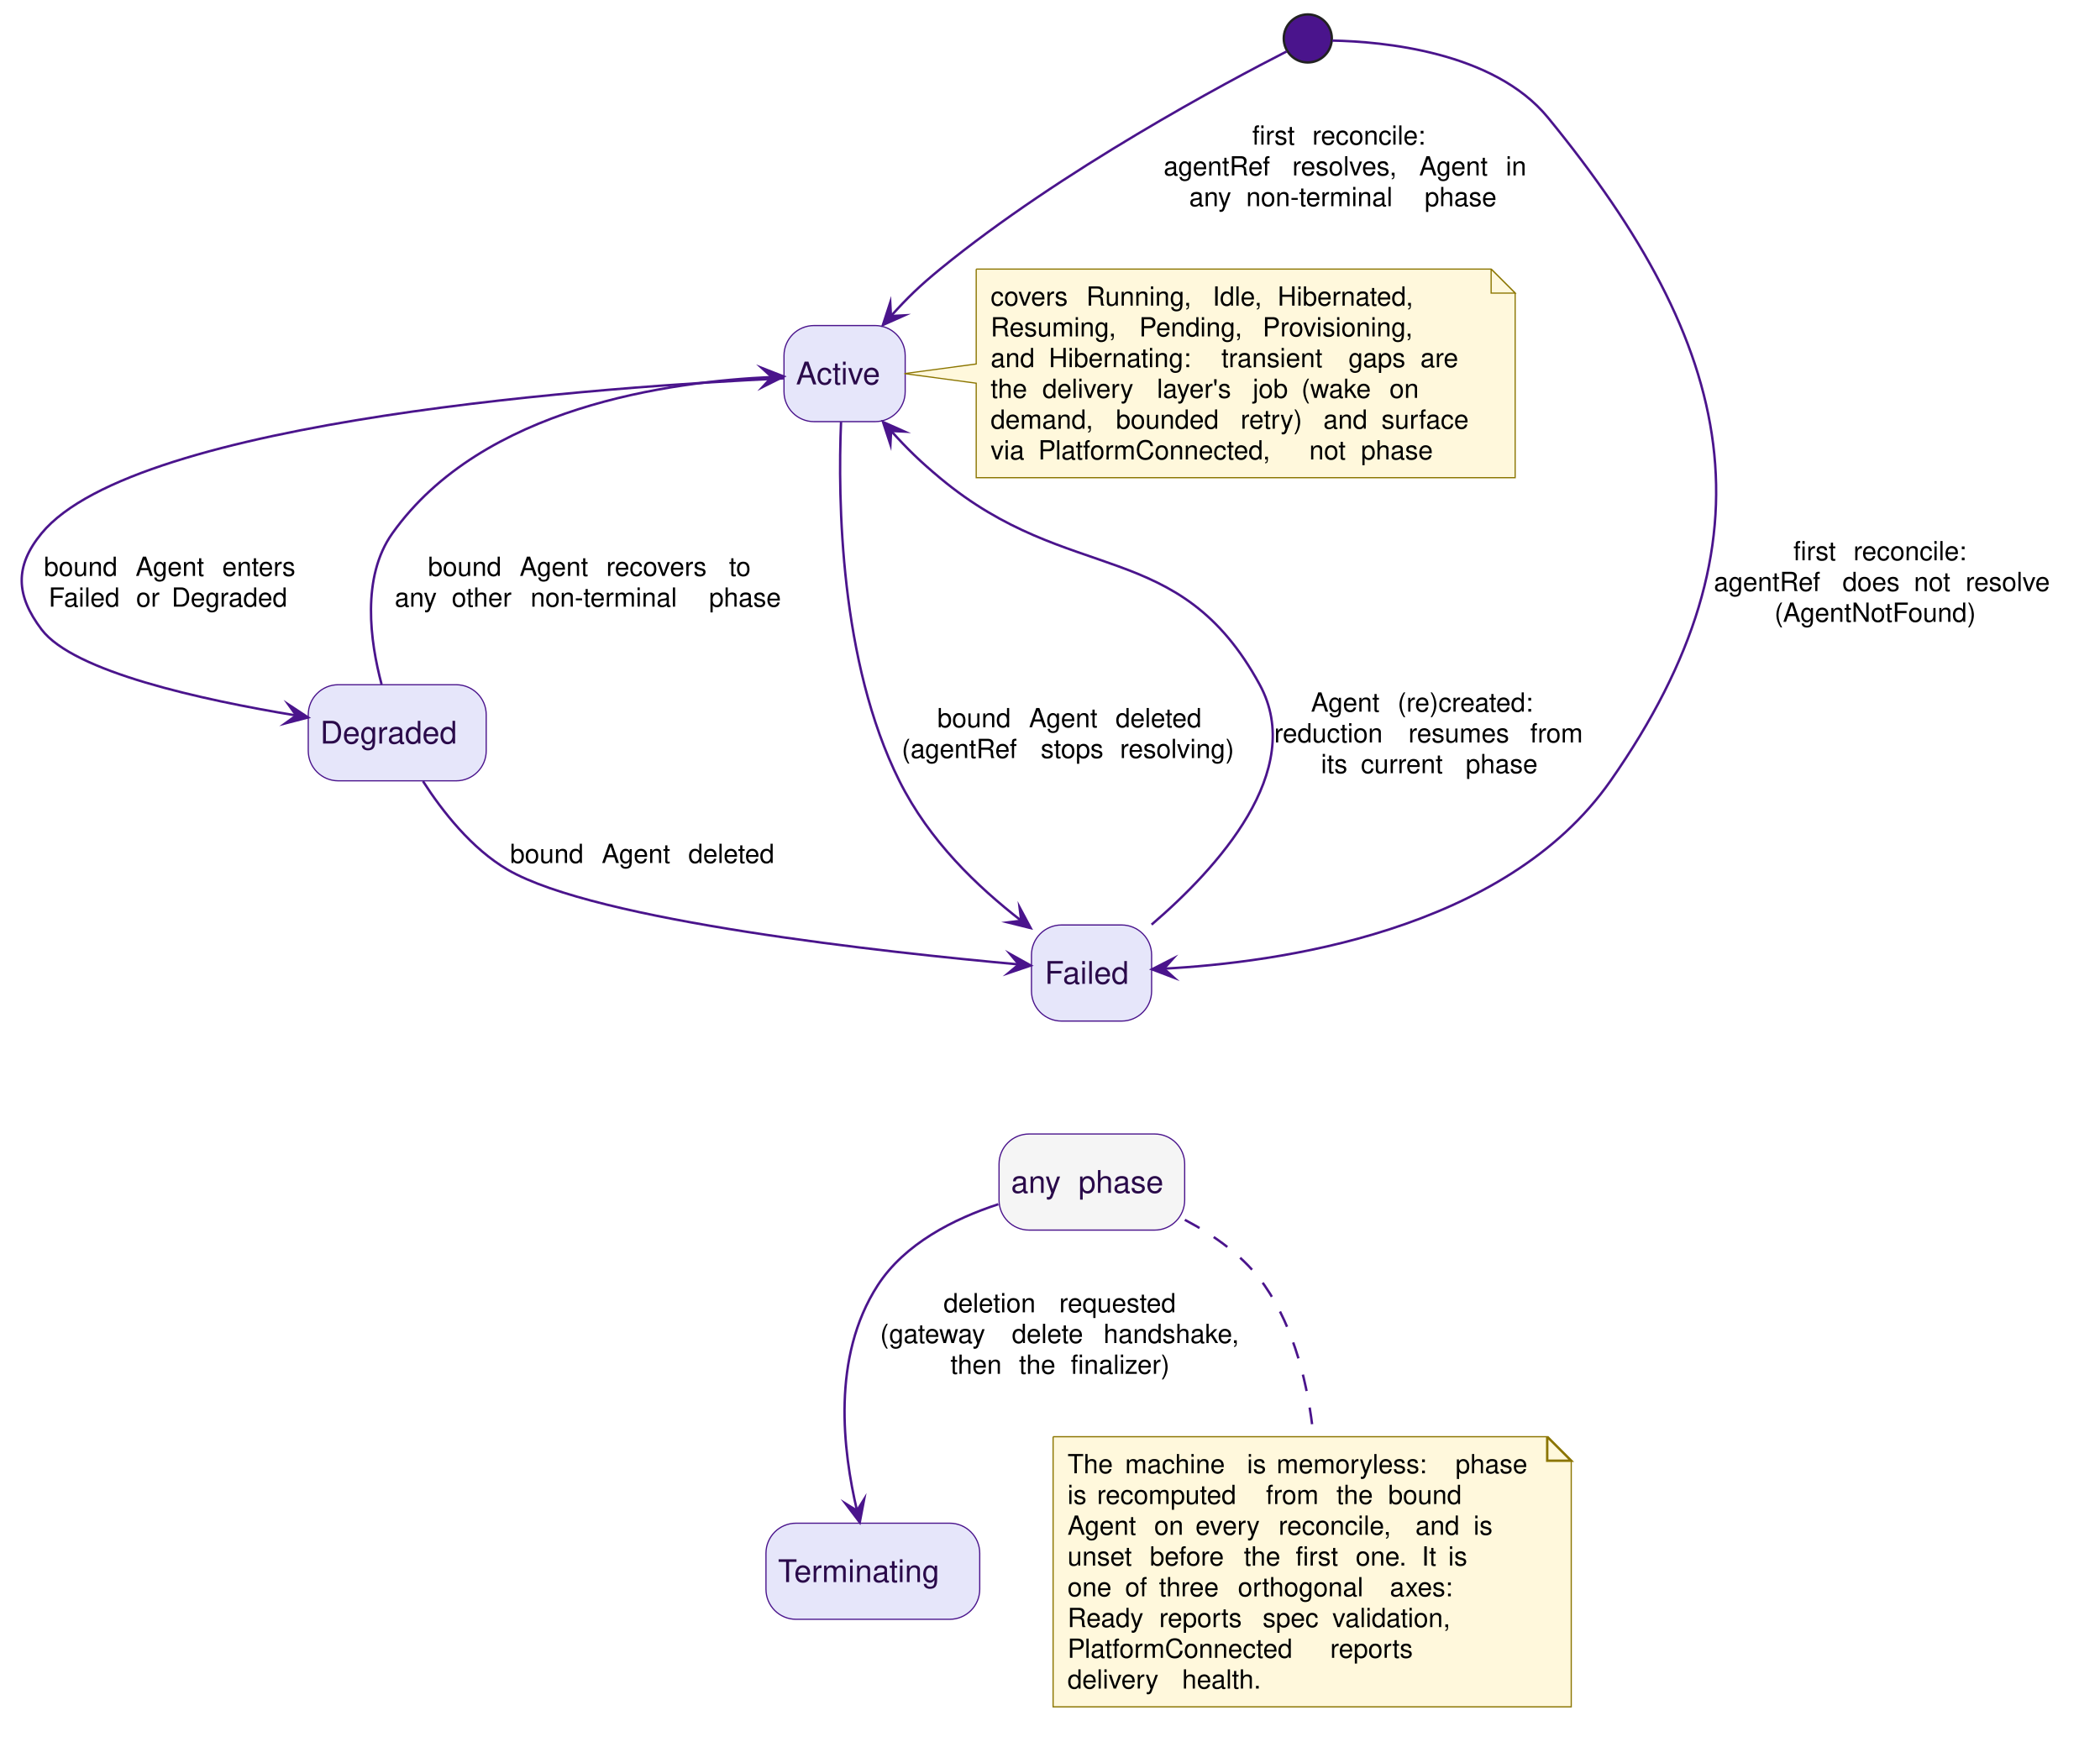
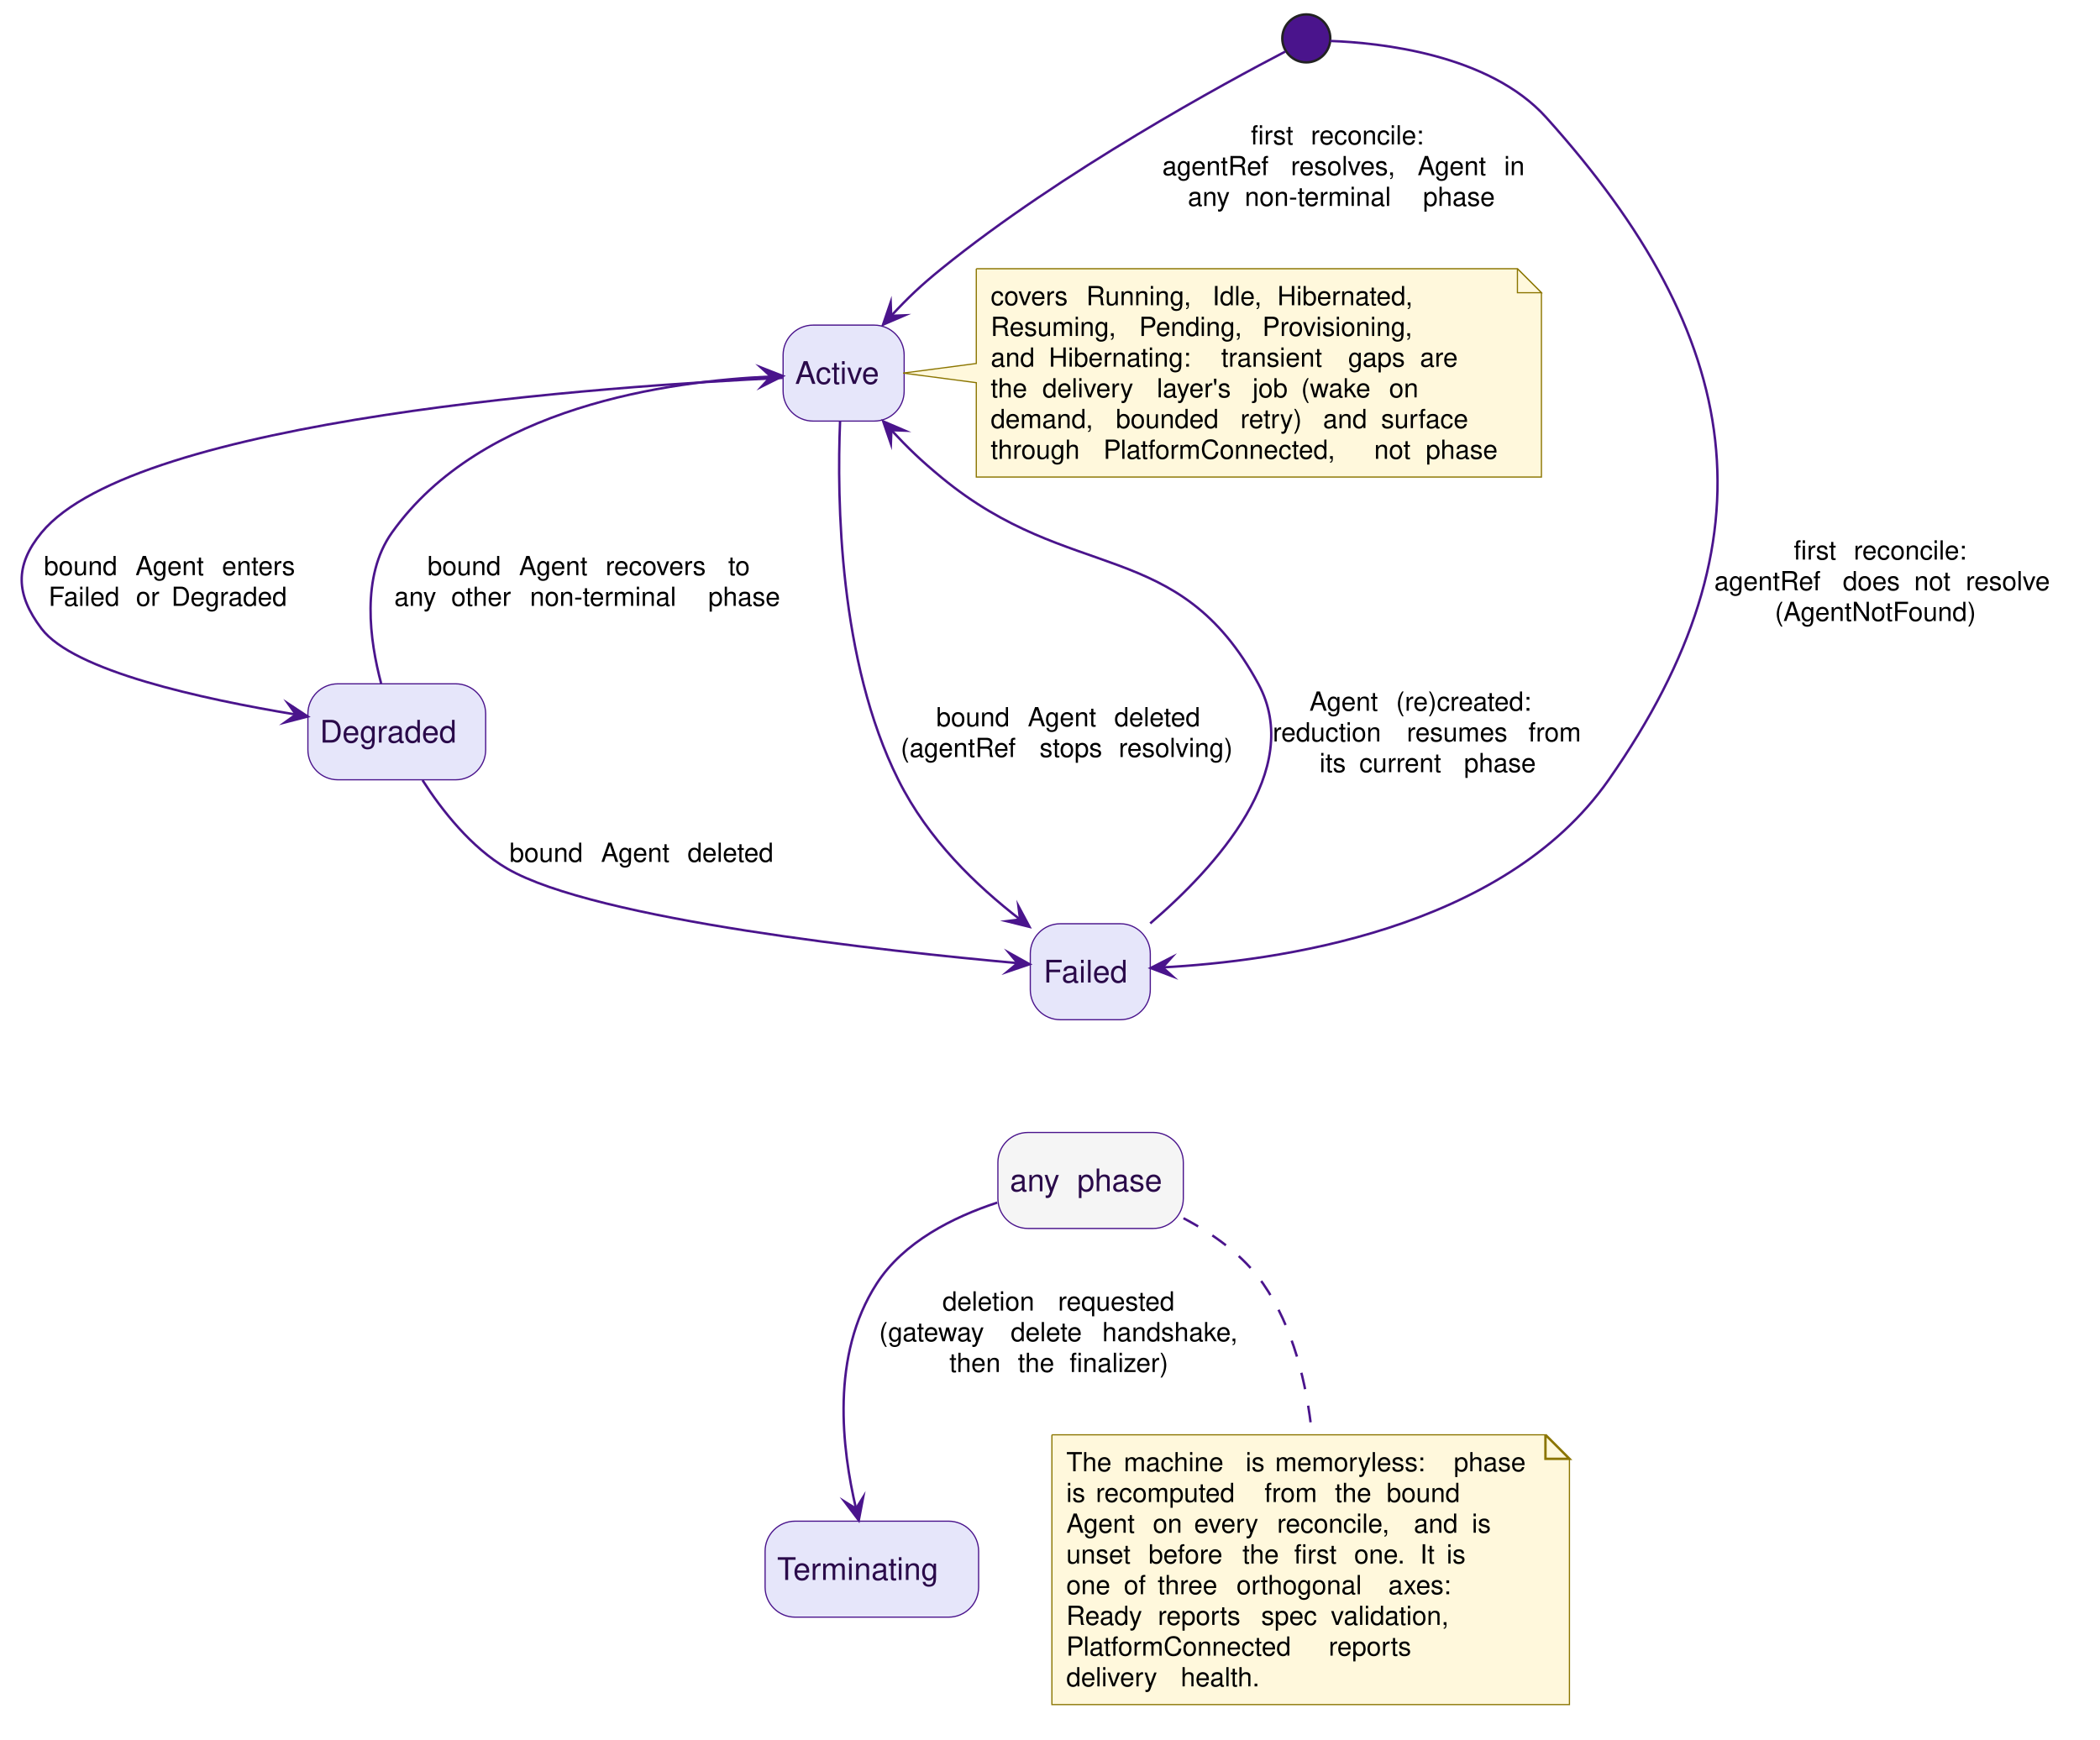
- <svg xmlns="http://www.w3.org/2000/svg" contentStyleType="text/css" data-diagram-type="STATE" height="725px" preserveAspectRatio="none" style="width:874px;height:725px;" version="1.1" viewBox="0 0 874 725" width="874px" zoomAndPan="magnify">
+ <svg xmlns="http://www.w3.org/2000/svg" contentStyleType="text/css" data-diagram-type="STATE" height="725px" preserveAspectRatio="none" style="width:875px;height:725px;" version="1.1" viewBox="0 0 875 725" width="875px" zoomAndPan="magnify">
  <defs />
  <g>
    <rect fill="#E6E6FA" height="40" rx="12.5" ry="12.5" style="stroke:#4A148C;stroke-width:0.5;" width="50.441" x="326.29" y="135.5" />
    <text fill="#2A0A4A" font-family="Helvetica" font-size="13" lengthAdjust="spacing" textLength="40.441" x="331.29" y="160">Active</text>
    <rect fill="#E6E6FA" height="40" rx="12.5" ry="12.5" style="stroke:#4A148C;stroke-width:0.5;" width="74.073" x="128.29" y="285" />
    <text fill="#2A0A4A" font-family="Helvetica" font-size="13" lengthAdjust="spacing" textLength="64.073" x="133.29" y="309.5">Degraded</text>
    <rect fill="#E6E6FA" height="40" rx="12.5" ry="12.5" style="stroke:#4A148C;stroke-width:0.5;" width="50" x="429.29" y="385" />
    <text fill="#2A0A4A" font-family="Helvetica" font-size="13" lengthAdjust="spacing" textLength="38.917" x="434.831" y="409.5">Failed</text>
    <rect fill="#F5F5F5" height="40" rx="12.5" ry="12.5" style="stroke:#4A148C;stroke-width:0.5;" width="77.26" x="415.79" y="472" />
    <text fill="#2A0A4A" font-family="Helvetica" font-size="13" lengthAdjust="spacing" textLength="23.899" x="420.79" y="496.5">any</text>
    <text fill="#2A0A4A" font-family="Helvetica" font-size="13" lengthAdjust="spacing" textLength="4.132" x="444.689" y="496.5"> </text>
    <text fill="#2A0A4A" font-family="Helvetica" font-size="13" lengthAdjust="spacing" textLength="39.228" x="448.821" y="496.5">phase</text>
    <rect fill="#E6E6FA" height="40" rx="12.5" ry="12.5" style="stroke:#4A148C;stroke-width:0.5;" width="88.965" x="318.79" y="634" />
    <text fill="#2A0A4A" font-family="Helvetica" font-size="13" lengthAdjust="spacing" textLength="78.965" x="323.79" y="658.5">Terminating</text>
    <g class="start_entity" data-qualified-name=".start." data-source-line="9" id="ent0006">
      <ellipse cx="544.29" cy="16" fill="#4A148C" rx="10" ry="10" style="stroke:#222222;stroke-width:1;" />
    </g>
    <g class="entity" data-qualified-name="GMN16" data-source-line="19" id="ent0017">
-       <path d="M406.29,112 L406.29,151.5 L376.41,155.5 L406.29,159.5 L406.29,198.828 A0,0 0 0 0 406.29,198.828 L630.597,198.828 A0,0 0 0 0 630.597,198.828 L630.597,122 L620.597,112 L406.29,112 A0,0 0 0 0 406.29,112" fill="#FFF8DC" style="stroke:#8B7500;stroke-width:0.5;" />
-       <path d="M620.597,112 L620.597,122 L630.597,122 L620.597,112" fill="#FFF8DC" style="stroke:#8B7500;stroke-width:0.5;" />
-       <text fill="#000000" font-family="Helvetica" font-size="11" lengthAdjust="spacing" textLength="36.309" x="412.29" y="127.21">covers</text>
-       <text fill="#000000" font-family="Helvetica" font-size="11" lengthAdjust="spacing" textLength="3.497" x="448.599" y="127.21"> </text>
-       <text fill="#000000" font-family="Helvetica" font-size="11" lengthAdjust="spacing" textLength="49.065" x="452.095" y="127.21">Running,</text>
-       <text fill="#000000" font-family="Helvetica" font-size="11" lengthAdjust="spacing" textLength="3.497" x="501.16" y="127.21"> </text>
-       <text fill="#000000" font-family="Helvetica" font-size="11" lengthAdjust="spacing" textLength="23.547" x="504.657" y="127.21">Idle,</text>
-       <text fill="#000000" font-family="Helvetica" font-size="11" lengthAdjust="spacing" textLength="3.497" x="528.204" y="127.21"> </text>
-       <text fill="#000000" font-family="Helvetica" font-size="11" lengthAdjust="spacing" textLength="64.872" x="531.7" y="127.21">Hibernated,</text>
-       <text fill="#000000" font-family="Helvetica" font-size="11" lengthAdjust="spacing" textLength="58.335" x="412.29" y="140.015">Resuming,</text>
-       <text fill="#000000" font-family="Helvetica" font-size="11" lengthAdjust="spacing" textLength="3.497" x="470.625" y="140.015"> </text>
-       <text fill="#000000" font-family="Helvetica" font-size="11" lengthAdjust="spacing" textLength="47.862" x="474.122" y="140.015">Pending,</text>
-       <text fill="#000000" font-family="Helvetica" font-size="11" lengthAdjust="spacing" textLength="3.497" x="521.984" y="140.015"> </text>
-       <text fill="#000000" font-family="Helvetica" font-size="11" lengthAdjust="spacing" textLength="70.447" x="525.48" y="140.015">Provisioning,</text>
-       <text fill="#000000" font-family="Helvetica" font-size="11" lengthAdjust="spacing" textLength="20.695" x="412.29" y="152.82">and</text>
-       <text fill="#000000" font-family="Helvetica" font-size="11" lengthAdjust="spacing" textLength="3.497" x="432.985" y="152.82"> </text>
-       <text fill="#000000" font-family="Helvetica" font-size="11" lengthAdjust="spacing" textLength="68.342" x="436.481" y="152.82">Hibernating:</text>
-       <text fill="#000000" font-family="Helvetica" font-size="11" lengthAdjust="spacing" textLength="3.497" x="504.823" y="152.82"> </text>
-       <text fill="#000000" font-family="Helvetica" font-size="11" lengthAdjust="spacing" textLength="49.387" x="508.32" y="152.82">transient</text>
-       <text fill="#000000" font-family="Helvetica" font-size="11" lengthAdjust="spacing" textLength="3.497" x="557.707" y="152.82"> </text>
-       <text fill="#000000" font-family="Helvetica" font-size="11" lengthAdjust="spacing" textLength="26.436" x="561.204" y="152.82">gaps</text>
-       <text fill="#000000" font-family="Helvetica" font-size="11" lengthAdjust="spacing" textLength="3.497" x="587.64" y="152.82"> </text>
-       <text fill="#000000" font-family="Helvetica" font-size="11" lengthAdjust="spacing" textLength="18.031" x="591.137" y="152.82">are</text>
-       <text fill="#000000" font-family="Helvetica" font-size="11" lengthAdjust="spacing" textLength="18.052" x="412.29" y="165.625">the</text>
-       <text fill="#000000" font-family="Helvetica" font-size="11" lengthAdjust="spacing" textLength="3.497" x="430.342" y="165.625"> </text>
-       <text fill="#000000" font-family="Helvetica" font-size="11" lengthAdjust="spacing" textLength="44.172" x="433.839" y="165.625">delivery</text>
-       <text fill="#000000" font-family="Helvetica" font-size="11" lengthAdjust="spacing" textLength="3.497" x="478.011" y="165.625"> </text>
-       <text fill="#000000" font-family="Helvetica" font-size="11" lengthAdjust="spacing" textLength="36.352" x="481.507" y="165.625">layer's</text>
-       <text fill="#000000" font-family="Helvetica" font-size="11" lengthAdjust="spacing" textLength="3.497" x="517.859" y="165.625"> </text>
-       <text fill="#000000" font-family="Helvetica" font-size="11" lengthAdjust="spacing" textLength="16.769" x="521.355" y="165.625">job</text>
-       <text fill="#000000" font-family="Helvetica" font-size="11" lengthAdjust="spacing" textLength="3.497" x="538.124" y="165.625"> </text>
-       <text fill="#000000" font-family="Helvetica" font-size="11" lengthAdjust="spacing" textLength="33.166" x="541.621" y="165.625">(wake</text>
-       <text fill="#000000" font-family="Helvetica" font-size="11" lengthAdjust="spacing" textLength="3.497" x="574.787" y="165.625"> </text>
-       <text fill="#000000" font-family="Helvetica" font-size="11" lengthAdjust="spacing" textLength="13.702" x="578.284" y="165.625">on</text>
-       <text fill="#000000" font-family="Helvetica" font-size="11" lengthAdjust="spacing" textLength="48.657" x="412.29" y="178.429">demand,</text>
-       <text fill="#000000" font-family="Helvetica" font-size="11" lengthAdjust="spacing" textLength="3.497" x="460.947" y="178.429"> </text>
-       <text fill="#000000" font-family="Helvetica" font-size="11" lengthAdjust="spacing" textLength="48.388" x="464.443" y="178.429">bounded</text>
-       <text fill="#000000" font-family="Helvetica" font-size="11" lengthAdjust="spacing" textLength="3.497" x="512.832" y="178.429"> </text>
-       <text fill="#000000" font-family="Helvetica" font-size="11" lengthAdjust="spacing" textLength="30.927" x="516.328" y="178.429">retry)</text>
-       <text fill="#000000" font-family="Helvetica" font-size="11" lengthAdjust="spacing" textLength="3.497" x="547.255" y="178.429"> </text>
-       <text fill="#000000" font-family="Helvetica" font-size="11" lengthAdjust="spacing" textLength="20.695" x="550.751" y="178.429">and</text>
-       <text fill="#000000" font-family="Helvetica" font-size="11" lengthAdjust="spacing" textLength="3.497" x="571.446" y="178.429"> </text>
-       <text fill="#000000" font-family="Helvetica" font-size="11" lengthAdjust="spacing" textLength="40.654" x="574.943" y="178.429">surface</text>
-       <text fill="#000000" font-family="Helvetica" font-size="11" lengthAdjust="spacing" textLength="16.307" x="412.29" y="191.234">via</text>
-       <text fill="#000000" font-family="Helvetica" font-size="11" lengthAdjust="spacing" textLength="3.497" x="428.597" y="191.234"> </text>
-       <text fill="#000000" font-family="Helvetica" font-size="11" lengthAdjust="spacing" textLength="109.312" x="432.093" y="191.234">PlatformConnected,</text>
-       <text fill="#000000" font-family="Helvetica" font-size="11" lengthAdjust="spacing" textLength="3.497" x="541.406" y="191.234"> </text>
-       <text fill="#000000" font-family="Helvetica" font-size="11" lengthAdjust="spacing" textLength="18.015" x="544.902" y="191.234">not</text>
-       <text fill="#000000" font-family="Helvetica" font-size="11" lengthAdjust="spacing" textLength="3.497" x="562.917" y="191.234"> </text>
-       <text fill="#000000" font-family="Helvetica" font-size="11" lengthAdjust="spacing" textLength="33.193" x="566.413" y="191.234">phase</text>
+       <path d="M406.79,112 L406.79,151.5 L376.3,155.5 L406.79,159.5 L406.79,198.828 A0,0 0 0 0 406.79,198.828 L642.263,198.828 A0,0 0 0 0 642.263,198.828 L642.263,122 L632.263,112 L406.79,112 A0,0 0 0 0 406.79,112" fill="#FFF8DC" style="stroke:#8B7500;stroke-width:0.5;" />
+       <path d="M632.263,112 L632.263,122 L642.263,122 L632.263,112" fill="#FFF8DC" style="stroke:#8B7500;stroke-width:0.5;" />
+       <text fill="#000000" font-family="Helvetica" font-size="11" lengthAdjust="spacing" textLength="36.309" x="412.79" y="127.21">covers</text>
+       <text fill="#000000" font-family="Helvetica" font-size="11" lengthAdjust="spacing" textLength="3.497" x="449.099" y="127.21"> </text>
+       <text fill="#000000" font-family="Helvetica" font-size="11" lengthAdjust="spacing" textLength="49.065" x="452.595" y="127.21">Running,</text>
+       <text fill="#000000" font-family="Helvetica" font-size="11" lengthAdjust="spacing" textLength="3.497" x="501.66" y="127.21"> </text>
+       <text fill="#000000" font-family="Helvetica" font-size="11" lengthAdjust="spacing" textLength="23.547" x="505.157" y="127.21">Idle,</text>
+       <text fill="#000000" font-family="Helvetica" font-size="11" lengthAdjust="spacing" textLength="3.497" x="528.704" y="127.21"> </text>
+       <text fill="#000000" font-family="Helvetica" font-size="11" lengthAdjust="spacing" textLength="64.872" x="532.2" y="127.21">Hibernated,</text>
+       <text fill="#000000" font-family="Helvetica" font-size="11" lengthAdjust="spacing" textLength="58.335" x="412.79" y="140.015">Resuming,</text>
+       <text fill="#000000" font-family="Helvetica" font-size="11" lengthAdjust="spacing" textLength="3.497" x="471.125" y="140.015"> </text>
+       <text fill="#000000" font-family="Helvetica" font-size="11" lengthAdjust="spacing" textLength="47.862" x="474.622" y="140.015">Pending,</text>
+       <text fill="#000000" font-family="Helvetica" font-size="11" lengthAdjust="spacing" textLength="3.497" x="522.484" y="140.015"> </text>
+       <text fill="#000000" font-family="Helvetica" font-size="11" lengthAdjust="spacing" textLength="70.447" x="525.98" y="140.015">Provisioning,</text>
+       <text fill="#000000" font-family="Helvetica" font-size="11" lengthAdjust="spacing" textLength="20.695" x="412.79" y="152.82">and</text>
+       <text fill="#000000" font-family="Helvetica" font-size="11" lengthAdjust="spacing" textLength="3.497" x="433.485" y="152.82"> </text>
+       <text fill="#000000" font-family="Helvetica" font-size="11" lengthAdjust="spacing" textLength="68.342" x="436.981" y="152.82">Hibernating:</text>
+       <text fill="#000000" font-family="Helvetica" font-size="11" lengthAdjust="spacing" textLength="3.497" x="505.323" y="152.82"> </text>
+       <text fill="#000000" font-family="Helvetica" font-size="11" lengthAdjust="spacing" textLength="49.387" x="508.82" y="152.82">transient</text>
+       <text fill="#000000" font-family="Helvetica" font-size="11" lengthAdjust="spacing" textLength="3.497" x="558.207" y="152.82"> </text>
+       <text fill="#000000" font-family="Helvetica" font-size="11" lengthAdjust="spacing" textLength="26.436" x="561.704" y="152.82">gaps</text>
+       <text fill="#000000" font-family="Helvetica" font-size="11" lengthAdjust="spacing" textLength="3.497" x="588.14" y="152.82"> </text>
+       <text fill="#000000" font-family="Helvetica" font-size="11" lengthAdjust="spacing" textLength="18.031" x="591.637" y="152.82">are</text>
+       <text fill="#000000" font-family="Helvetica" font-size="11" lengthAdjust="spacing" textLength="18.052" x="412.79" y="165.625">the</text>
+       <text fill="#000000" font-family="Helvetica" font-size="11" lengthAdjust="spacing" textLength="3.497" x="430.842" y="165.625"> </text>
+       <text fill="#000000" font-family="Helvetica" font-size="11" lengthAdjust="spacing" textLength="44.172" x="434.339" y="165.625">delivery</text>
+       <text fill="#000000" font-family="Helvetica" font-size="11" lengthAdjust="spacing" textLength="3.497" x="478.511" y="165.625"> </text>
+       <text fill="#000000" font-family="Helvetica" font-size="11" lengthAdjust="spacing" textLength="36.352" x="482.007" y="165.625">layer's</text>
+       <text fill="#000000" font-family="Helvetica" font-size="11" lengthAdjust="spacing" textLength="3.497" x="518.359" y="165.625"> </text>
+       <text fill="#000000" font-family="Helvetica" font-size="11" lengthAdjust="spacing" textLength="16.769" x="521.855" y="165.625">job</text>
+       <text fill="#000000" font-family="Helvetica" font-size="11" lengthAdjust="spacing" textLength="3.497" x="538.624" y="165.625"> </text>
+       <text fill="#000000" font-family="Helvetica" font-size="11" lengthAdjust="spacing" textLength="33.166" x="542.121" y="165.625">(wake</text>
+       <text fill="#000000" font-family="Helvetica" font-size="11" lengthAdjust="spacing" textLength="3.497" x="575.287" y="165.625"> </text>
+       <text fill="#000000" font-family="Helvetica" font-size="11" lengthAdjust="spacing" textLength="13.702" x="578.784" y="165.625">on</text>
+       <text fill="#000000" font-family="Helvetica" font-size="11" lengthAdjust="spacing" textLength="48.657" x="412.79" y="178.429">demand,</text>
+       <text fill="#000000" font-family="Helvetica" font-size="11" lengthAdjust="spacing" textLength="3.497" x="461.447" y="178.429"> </text>
+       <text fill="#000000" font-family="Helvetica" font-size="11" lengthAdjust="spacing" textLength="48.388" x="464.943" y="178.429">bounded</text>
+       <text fill="#000000" font-family="Helvetica" font-size="11" lengthAdjust="spacing" textLength="3.497" x="513.332" y="178.429"> </text>
+       <text fill="#000000" font-family="Helvetica" font-size="11" lengthAdjust="spacing" textLength="30.927" x="516.828" y="178.429">retry)</text>
+       <text fill="#000000" font-family="Helvetica" font-size="11" lengthAdjust="spacing" textLength="3.497" x="547.755" y="178.429"> </text>
+       <text fill="#000000" font-family="Helvetica" font-size="11" lengthAdjust="spacing" textLength="20.695" x="551.251" y="178.429">and</text>
+       <text fill="#000000" font-family="Helvetica" font-size="11" lengthAdjust="spacing" textLength="3.497" x="571.946" y="178.429"> </text>
+       <text fill="#000000" font-family="Helvetica" font-size="11" lengthAdjust="spacing" textLength="40.654" x="575.443" y="178.429">surface</text>
+       <text fill="#000000" font-family="Helvetica" font-size="11" lengthAdjust="spacing" textLength="43.463" x="412.79" y="191.234">through</text>
+       <text fill="#000000" font-family="Helvetica" font-size="11" lengthAdjust="spacing" textLength="3.497" x="456.253" y="191.234"> </text>
+       <text fill="#000000" font-family="Helvetica" font-size="11" lengthAdjust="spacing" textLength="109.312" x="459.75" y="191.234">PlatformConnected,</text>
+       <text fill="#000000" font-family="Helvetica" font-size="11" lengthAdjust="spacing" textLength="3.497" x="569.062" y="191.234"> </text>
+       <text fill="#000000" font-family="Helvetica" font-size="11" lengthAdjust="spacing" textLength="18.015" x="572.559" y="191.234">not</text>
+       <text fill="#000000" font-family="Helvetica" font-size="11" lengthAdjust="spacing" textLength="3.497" x="590.573" y="191.234"> </text>
+       <text fill="#000000" font-family="Helvetica" font-size="11" lengthAdjust="spacing" textLength="33.193" x="594.07" y="191.234">phase</text>
    </g>
    <g class="entity" data-qualified-name="GMN19" data-source-line="33" id="ent0020">
      <path d="M438.29,598 L438.29,710.438 L653.938,710.438 L653.938,608 L643.938,598 L438.29,598" fill="#FFF8DC" style="stroke:#8B7500;stroke-width:0.5;" />
      <path d="M643.938,598 L643.938,608 L653.938,608 L643.938,598" fill="#FFF8DC" style="stroke:#8B7500;stroke-width:1;" />
      <text fill="#000000" font-family="Helvetica" font-size="11" lengthAdjust="spacing" textLength="20.459" x="444.29" y="613.21">The</text>
      <text fill="#000000" font-family="Helvetica" font-size="11" lengthAdjust="spacing" textLength="3.497" x="464.748" y="613.21"> </text>
      <text fill="#000000" font-family="Helvetica" font-size="11" lengthAdjust="spacing" textLength="47.271" x="468.245" y="613.21">machine</text>
      <text fill="#000000" font-family="Helvetica" font-size="11" lengthAdjust="spacing" textLength="3.497" x="515.516" y="613.21"> </text>
      <text fill="#000000" font-family="Helvetica" font-size="11" lengthAdjust="spacing" textLength="8.787" x="519.013" y="613.21">is</text>
      <text fill="#000000" font-family="Helvetica" font-size="11" lengthAdjust="spacing" textLength="3.497" x="527.8" y="613.21"> </text>
      <text fill="#000000" font-family="Helvetica" font-size="11" lengthAdjust="spacing" textLength="70.952" x="531.296" y="613.21">memoryless:</text>
      <text fill="#000000" font-family="Helvetica" font-size="11" lengthAdjust="spacing" textLength="3.497" x="602.249" y="613.21"> </text>
      <text fill="#000000" font-family="Helvetica" font-size="11" lengthAdjust="spacing" textLength="33.193" x="605.745" y="613.21">phase</text>
      <text fill="#000000" font-family="Helvetica" font-size="11" lengthAdjust="spacing" textLength="8.787" x="444.29" y="626.015">is</text>
      <text fill="#000000" font-family="Helvetica" font-size="11" lengthAdjust="spacing" textLength="3.497" x="453.077" y="626.015"> </text>
      <text fill="#000000" font-family="Helvetica" font-size="11" lengthAdjust="spacing" textLength="66.8" x="456.574" y="626.015">recomputed</text>
      <text fill="#000000" font-family="Helvetica" font-size="11" lengthAdjust="spacing" textLength="3.497" x="523.374" y="626.015"> </text>
      <text fill="#000000" font-family="Helvetica" font-size="11" lengthAdjust="spacing" textLength="25.84" x="526.871" y="626.015">from</text>
      <text fill="#000000" font-family="Helvetica" font-size="11" lengthAdjust="spacing" textLength="3.497" x="552.711" y="626.015"> </text>
      <text fill="#000000" font-family="Helvetica" font-size="11" lengthAdjust="spacing" textLength="18.052" x="556.207" y="626.015">the</text>
      <text fill="#000000" font-family="Helvetica" font-size="11" lengthAdjust="spacing" textLength="3.497" x="574.26" y="626.015"> </text>
      <text fill="#000000" font-family="Helvetica" font-size="11" lengthAdjust="spacing" textLength="34.638" x="577.756" y="626.015">bound</text>
      <text fill="#000000" font-family="Helvetica" font-size="11" lengthAdjust="spacing" textLength="32.56" x="444.29" y="638.82">Agent</text>
      <text fill="#000000" font-family="Helvetica" font-size="11" lengthAdjust="spacing" textLength="3.497" x="476.85" y="638.82"> </text>
      <text fill="#000000" font-family="Helvetica" font-size="11" lengthAdjust="spacing" textLength="13.702" x="480.346" y="638.82">on</text>
      <text fill="#000000" font-family="Helvetica" font-size="11" lengthAdjust="spacing" textLength="3.497" x="494.048" y="638.82"> </text>
      <text fill="#000000" font-family="Helvetica" font-size="11" lengthAdjust="spacing" textLength="31.077" x="497.544" y="638.82">every</text>
      <text fill="#000000" font-family="Helvetica" font-size="11" lengthAdjust="spacing" textLength="3.497" x="528.621" y="638.82"> </text>
      <text fill="#000000" font-family="Helvetica" font-size="11" lengthAdjust="spacing" textLength="53.464" x="532.118" y="638.82">reconcile,</text>
      <text fill="#000000" font-family="Helvetica" font-size="11" lengthAdjust="spacing" textLength="3.497" x="585.582" y="638.82"> </text>
      <text fill="#000000" font-family="Helvetica" font-size="11" lengthAdjust="spacing" textLength="20.695" x="589.079" y="638.82">and</text>
      <text fill="#000000" font-family="Helvetica" font-size="11" lengthAdjust="spacing" textLength="3.497" x="609.773" y="638.82"> </text>
      <text fill="#000000" font-family="Helvetica" font-size="11" lengthAdjust="spacing" textLength="8.787" x="613.27" y="638.82">is</text>
      <text fill="#000000" font-family="Helvetica" font-size="11" lengthAdjust="spacing" textLength="30.755" x="444.29" y="651.625">unset</text>
      <text fill="#000000" font-family="Helvetica" font-size="11" lengthAdjust="spacing" textLength="3.497" x="475.045" y="651.625"> </text>
      <text fill="#000000" font-family="Helvetica" font-size="11" lengthAdjust="spacing" textLength="35.643" x="478.541" y="651.625">before</text>
      <text fill="#000000" font-family="Helvetica" font-size="11" lengthAdjust="spacing" textLength="3.497" x="514.184" y="651.625"> </text>
      <text fill="#000000" font-family="Helvetica" font-size="11" lengthAdjust="spacing" textLength="18.052" x="517.681" y="651.625">the</text>
      <text fill="#000000" font-family="Helvetica" font-size="11" lengthAdjust="spacing" textLength="3.497" x="535.733" y="651.625"> </text>
      <text fill="#000000" font-family="Helvetica" font-size="11" lengthAdjust="spacing" textLength="21.495" x="539.23" y="651.625">first</text>
      <text fill="#000000" font-family="Helvetica" font-size="11" lengthAdjust="spacing" textLength="3.497" x="560.725" y="651.625"> </text>
      <text fill="#000000" font-family="Helvetica" font-size="11" lengthAdjust="spacing" textLength="23.966" x="564.221" y="651.625">one.</text>
      <text fill="#000000" font-family="Helvetica" font-size="11" lengthAdjust="spacing" textLength="3.497" x="588.187" y="651.625"> </text>
      <text fill="#000000" font-family="Helvetica" font-size="11" lengthAdjust="spacing" textLength="7.557" x="591.684" y="651.625">It</text>
      <text fill="#000000" font-family="Helvetica" font-size="11" lengthAdjust="spacing" textLength="3.497" x="599.241" y="651.625"> </text>
      <text fill="#000000" font-family="Helvetica" font-size="11" lengthAdjust="spacing" textLength="8.787" x="602.737" y="651.625">is</text>
      <text fill="#000000" font-family="Helvetica" font-size="11" lengthAdjust="spacing" textLength="20.469" x="444.29" y="664.429">one</text>
      <text fill="#000000" font-family="Helvetica" font-size="11" lengthAdjust="spacing" textLength="3.497" x="464.759" y="664.429"> </text>
      <text fill="#000000" font-family="Helvetica" font-size="11" lengthAdjust="spacing" textLength="10.602" x="468.256" y="664.429">of</text>
      <text fill="#000000" font-family="Helvetica" font-size="11" lengthAdjust="spacing" textLength="3.497" x="478.858" y="664.429"> </text>
      <text fill="#000000" font-family="Helvetica" font-size="11" lengthAdjust="spacing" textLength="29.342" x="482.355" y="664.429">three</text>
      <text fill="#000000" font-family="Helvetica" font-size="11" lengthAdjust="spacing" textLength="3.497" x="511.697" y="664.429"> </text>
      <text fill="#000000" font-family="Helvetica" font-size="11" lengthAdjust="spacing" textLength="59.748" x="515.194" y="664.429">orthogonal</text>
      <text fill="#000000" font-family="Helvetica" font-size="11" lengthAdjust="spacing" textLength="3.497" x="574.942" y="664.429"> </text>
      <text fill="#000000" font-family="Helvetica" font-size="11" lengthAdjust="spacing" textLength="29.455" x="578.438" y="664.429">axes:</text>
      <text fill="#000000" font-family="Helvetica" font-size="11" lengthAdjust="spacing" textLength="34.644" x="444.29" y="677.234">Ready</text>
      <text fill="#000000" font-family="Helvetica" font-size="11" lengthAdjust="spacing" textLength="3.497" x="478.934" y="677.234"> </text>
      <text fill="#000000" font-family="Helvetica" font-size="11" lengthAdjust="spacing" textLength="39.569" x="482.43" y="677.234">reports</text>
      <text fill="#000000" font-family="Helvetica" font-size="11" lengthAdjust="spacing" textLength="3.497" x="521.999" y="677.234"> </text>
      <text fill="#000000" font-family="Helvetica" font-size="11" lengthAdjust="spacing" textLength="25.529" x="525.496" y="677.234">spec</text>
      <text fill="#000000" font-family="Helvetica" font-size="11" lengthAdjust="spacing" textLength="3.497" x="551.024" y="677.234"> </text>
      <text fill="#000000" font-family="Helvetica" font-size="11" lengthAdjust="spacing" textLength="57.653" x="554.521" y="677.234">validation,</text>
      <text fill="#000000" font-family="Helvetica" font-size="11" lengthAdjust="spacing" textLength="105.816" x="444.29" y="690.039">PlatformConnected</text>
      <text fill="#000000" font-family="Helvetica" font-size="11" lengthAdjust="spacing" textLength="3.497" x="550.106" y="690.039"> </text>
      <text fill="#000000" font-family="Helvetica" font-size="11" lengthAdjust="spacing" textLength="39.569" x="553.602" y="690.039">reports</text>
      <text fill="#000000" font-family="Helvetica" font-size="11" lengthAdjust="spacing" textLength="44.172" x="444.29" y="702.843">delivery</text>
      <text fill="#000000" font-family="Helvetica" font-size="11" lengthAdjust="spacing" textLength="3.497" x="488.462" y="702.843"> </text>
      <text fill="#000000" font-family="Helvetica" font-size="11" lengthAdjust="spacing" textLength="38.317" x="491.959" y="702.843">health.</text>
    </g>
    <g class="link" data-entity-1="ent0006" data-entity-2="ent0001" data-link-type="dependency" data-source-line="9" id="lnk7">
-       <path d="M535.48,21.42 C511.17,33.84 441.63,70.82 391.29,112 C382.82,118.93 377.73,123.868 370.8,131.548" fill="none" id="*start*-to-Active" style="stroke:#4A148C;stroke-width:1;" />
-       <polygon fill="#4A148C" points="367.45,135.26,376.449,131.258,370.8,131.548,370.51,125.898,367.45,135.26" style="stroke:#4A148C;stroke-width:1;stroke-linejoin:miter;stroke-miterlimit:10;" />
+       <path d="M535.57,21.47 C511.49,34 442.58,71.25 392.29,112 C383.69,118.97 378.449,123.953 371.329,131.633" fill="none" id="*start*-to-Active" style="stroke:#4A148C;stroke-width:1;" />
+       <polygon fill="#4A148C" points="367.93,135.3,376.982,131.419,371.329,131.633,371.115,125.981,367.93,135.3" style="stroke:#4A148C;stroke-width:1;stroke-linejoin:miter;stroke-miterlimit:10;" />
      <text fill="#000000" font-family="Helvetica" font-size="11" lengthAdjust="spacing" textLength="21.495" x="521.181" y="60.21">first</text>
      <text fill="#000000" font-family="Helvetica" font-size="11" lengthAdjust="spacing" textLength="3.497" x="542.677" y="60.21"> </text>
      <text fill="#000000" font-family="Helvetica" font-size="11" lengthAdjust="spacing" textLength="53.673" x="546.173" y="60.21">reconcile:</text>
      <text fill="#000000" font-family="Helvetica" font-size="11" lengthAdjust="spacing" textLength="50.059" x="484.29" y="73.015">agentRef</text>
      <text fill="#000000" font-family="Helvetica" font-size="11" lengthAdjust="spacing" textLength="3.497" x="534.349" y="73.015"> </text>
      <text fill="#000000" font-family="Helvetica" font-size="11" lengthAdjust="spacing" textLength="49.312" x="537.845" y="73.015">resolves,</text>
      <text fill="#000000" font-family="Helvetica" font-size="11" lengthAdjust="spacing" textLength="3.497" x="587.157" y="73.015"> </text>
      <text fill="#000000" font-family="Helvetica" font-size="11" lengthAdjust="spacing" textLength="32.56" x="590.654" y="73.015">Agent</text>
      <text fill="#000000" font-family="Helvetica" font-size="11" lengthAdjust="spacing" textLength="3.497" x="623.213" y="73.015"> </text>
      <text fill="#000000" font-family="Helvetica" font-size="11" lengthAdjust="spacing" textLength="10.028" x="626.71" y="73.015">in</text>
      <text fill="#000000" font-family="Helvetica" font-size="11" lengthAdjust="spacing" textLength="20.222" x="494.917" y="85.82">any</text>
      <text fill="#000000" font-family="Helvetica" font-size="11" lengthAdjust="spacing" textLength="3.497" x="515.139" y="85.82"> </text>
      <text fill="#000000" font-family="Helvetica" font-size="11" lengthAdjust="spacing" textLength="70.786" x="518.635" y="85.82">non-terminal</text>
      <text fill="#000000" font-family="Helvetica" font-size="11" lengthAdjust="spacing" textLength="3.497" x="589.421" y="85.82"> </text>
      <text fill="#000000" font-family="Helvetica" font-size="11" lengthAdjust="spacing" textLength="33.193" x="592.918" y="85.82">phase</text>
    </g>
    <g class="link" data-entity-1="ent0006" data-entity-2="ent0003" data-link-type="dependency" data-source-line="10" id="lnk8">
-       <path d="M554.47,16.89 C575.07,17.28 621.68,21.34 644.29,49 C722.28,144.38 740.88,224.02 670.29,325 C626.25,388 531.303,400.649 484.433,403.189" fill="none" id="*start*-to-Failed" style="stroke:#4A148C;stroke-width:1;" />
+       <path d="M554.26,17.07 C574.48,17.79 620.41,22.43 644.29,49 C726.67,140.62 740.88,224.02 670.29,325 C626.25,388 531.303,400.649 484.433,403.189" fill="none" id="*start*-to-Failed" style="stroke:#4A148C;stroke-width:1;" />
      <polygon fill="#4A148C" points="479.44,403.46,488.643,406.967,484.433,403.189,488.21,398.979,479.44,403.46" style="stroke:#4A148C;stroke-width:1;stroke-linejoin:miter;stroke-miterlimit:10;" />
-       <text fill="#000000" font-family="Helvetica" font-size="11" lengthAdjust="spacing" textLength="21.495" x="746.387" y="233.21">first</text>
-       <text fill="#000000" font-family="Helvetica" font-size="11" lengthAdjust="spacing" textLength="3.497" x="767.882" y="233.21"> </text>
-       <text fill="#000000" font-family="Helvetica" font-size="11" lengthAdjust="spacing" textLength="53.673" x="771.378" y="233.21">reconcile:</text>
-       <text fill="#000000" font-family="Helvetica" font-size="11" lengthAdjust="spacing" textLength="50.059" x="713.29" y="246.015">agentRef</text>
-       <text fill="#000000" font-family="Helvetica" font-size="11" lengthAdjust="spacing" textLength="3.497" x="763.349" y="246.015"> </text>
-       <text fill="#000000" font-family="Helvetica" font-size="11" lengthAdjust="spacing" textLength="26.211" x="766.845" y="246.015">does</text>
-       <text fill="#000000" font-family="Helvetica" font-size="11" lengthAdjust="spacing" textLength="3.497" x="793.056" y="246.015"> </text>
-       <text fill="#000000" font-family="Helvetica" font-size="11" lengthAdjust="spacing" textLength="18.015" x="796.553" y="246.015">not</text>
-       <text fill="#000000" font-family="Helvetica" font-size="11" lengthAdjust="spacing" textLength="3.497" x="814.567" y="246.015"> </text>
-       <text fill="#000000" font-family="Helvetica" font-size="11" lengthAdjust="spacing" textLength="40.084" x="818.064" y="246.015">resolve</text>
-       <text fill="#000000" font-family="Helvetica" font-size="11" lengthAdjust="spacing" textLength="94.397" x="738.521" y="258.82">(AgentNotFound)</text>
+       <text fill="#000000" font-family="Helvetica" font-size="11" lengthAdjust="spacing" textLength="21.495" x="747.387" y="233.21">first</text>
+       <text fill="#000000" font-family="Helvetica" font-size="11" lengthAdjust="spacing" textLength="3.497" x="768.882" y="233.21"> </text>
+       <text fill="#000000" font-family="Helvetica" font-size="11" lengthAdjust="spacing" textLength="53.673" x="772.378" y="233.21">reconcile:</text>
+       <text fill="#000000" font-family="Helvetica" font-size="11" lengthAdjust="spacing" textLength="50.059" x="714.29" y="246.015">agentRef</text>
+       <text fill="#000000" font-family="Helvetica" font-size="11" lengthAdjust="spacing" textLength="3.497" x="764.349" y="246.015"> </text>
+       <text fill="#000000" font-family="Helvetica" font-size="11" lengthAdjust="spacing" textLength="26.211" x="767.845" y="246.015">does</text>
+       <text fill="#000000" font-family="Helvetica" font-size="11" lengthAdjust="spacing" textLength="3.497" x="794.056" y="246.015"> </text>
+       <text fill="#000000" font-family="Helvetica" font-size="11" lengthAdjust="spacing" textLength="18.015" x="797.553" y="246.015">not</text>
+       <text fill="#000000" font-family="Helvetica" font-size="11" lengthAdjust="spacing" textLength="3.497" x="815.567" y="246.015"> </text>
+       <text fill="#000000" font-family="Helvetica" font-size="11" lengthAdjust="spacing" textLength="40.084" x="819.064" y="246.015">resolve</text>
+       <text fill="#000000" font-family="Helvetica" font-size="11" lengthAdjust="spacing" textLength="94.397" x="739.521" y="258.82">(AgentNotFound)</text>
    </g>
    <g class="link" data-entity-1="ent0001" data-entity-2="ent0002" data-link-type="dependency" data-source-line="12" id="lnk9">
      <path d="M326.13,157.47 C255.26,160.77 56.62,174.21 17.29,222 C6,235.73 6.57,247.82 17.29,262 C30.66,279.69 83.988,291.281 123.298,297.811" fill="none" id="Active-to-Degraded" style="stroke:#4A148C;stroke-width:1;" />
      <polygon fill="#4A148C" points="128.23,298.63,120.007,293.209,123.298,297.811,118.696,301.101,128.23,298.63" style="stroke:#4A148C;stroke-width:1;stroke-linejoin:miter;stroke-miterlimit:10;" />
      <text fill="#000000" font-family="Helvetica" font-size="11" lengthAdjust="spacing" textLength="34.638" x="18.29" y="239.71">bound</text>
      <text fill="#000000" font-family="Helvetica" font-size="11" lengthAdjust="spacing" textLength="3.497" x="52.928" y="239.71"> </text>
      <text fill="#000000" font-family="Helvetica" font-size="11" lengthAdjust="spacing" textLength="32.56" x="56.425" y="239.71">Agent</text>
      <text fill="#000000" font-family="Helvetica" font-size="11" lengthAdjust="spacing" textLength="3.497" x="88.984" y="239.71"> </text>
      <text fill="#000000" font-family="Helvetica" font-size="11" lengthAdjust="spacing" textLength="35.073" x="92.481" y="239.71">enters</text>
      <text fill="#000000" font-family="Helvetica" font-size="11" lengthAdjust="spacing" textLength="32.93" x="20.226" y="252.515">Failed</text>
      <text fill="#000000" font-family="Helvetica" font-size="11" lengthAdjust="spacing" textLength="3.497" x="53.157" y="252.515"> </text>
      <text fill="#000000" font-family="Helvetica" font-size="11" lengthAdjust="spacing" textLength="11.252" x="56.653" y="252.515">or</text>
      <text fill="#000000" font-family="Helvetica" font-size="11" lengthAdjust="spacing" textLength="3.497" x="67.906" y="252.515"> </text>
      <text fill="#000000" font-family="Helvetica" font-size="11" lengthAdjust="spacing" textLength="54.216" x="71.402" y="252.515">Degraded</text>
    </g>
    <g class="link" data-entity-1="ent0002" data-entity-2="ent0001" data-link-type="dependency" data-source-line="13" id="lnk10">
      <path d="M158.82,284.87 C154.03,266.94 150.34,240.23 163.29,222 C200.83,169.17 279.235,158.814 321.185,156.934" fill="none" id="Degraded-to-Active" style="stroke:#4A148C;stroke-width:1;" />
      <polygon fill="#4A148C" points="326.18,156.71,317.01,153.117,321.185,156.934,317.368,161.109,326.18,156.71" style="stroke:#4A148C;stroke-width:1;stroke-linejoin:miter;stroke-miterlimit:10;" />
      <text fill="#000000" font-family="Helvetica" font-size="11" lengthAdjust="spacing" textLength="34.638" x="178.123" y="239.71">bound</text>
      <text fill="#000000" font-family="Helvetica" font-size="11" lengthAdjust="spacing" textLength="3.497" x="212.761" y="239.71"> </text>
      <text fill="#000000" font-family="Helvetica" font-size="11" lengthAdjust="spacing" textLength="32.56" x="216.258" y="239.71">Agent</text>
      <text fill="#000000" font-family="Helvetica" font-size="11" lengthAdjust="spacing" textLength="3.497" x="248.818" y="239.71"> </text>
      <text fill="#000000" font-family="Helvetica" font-size="11" lengthAdjust="spacing" textLength="47.599" x="252.314" y="239.71">recovers</text>
      <text fill="#000000" font-family="Helvetica" font-size="11" lengthAdjust="spacing" textLength="3.497" x="299.913" y="239.71"> </text>
      <text fill="#000000" font-family="Helvetica" font-size="11" lengthAdjust="spacing" textLength="11.043" x="303.409" y="239.71">to</text>
      <text fill="#000000" font-family="Helvetica" font-size="11" lengthAdjust="spacing" textLength="20.222" x="164.29" y="252.515">any</text>
      <text fill="#000000" font-family="Helvetica" font-size="11" lengthAdjust="spacing" textLength="3.497" x="184.512" y="252.515"> </text>
      <text fill="#000000" font-family="Helvetica" font-size="11" lengthAdjust="spacing" textLength="29.305" x="188.009" y="252.515">other</text>
      <text fill="#000000" font-family="Helvetica" font-size="11" lengthAdjust="spacing" textLength="3.497" x="217.313" y="252.515"> </text>
      <text fill="#000000" font-family="Helvetica" font-size="11" lengthAdjust="spacing" textLength="70.786" x="220.81" y="252.515">non-terminal</text>
      <text fill="#000000" font-family="Helvetica" font-size="11" lengthAdjust="spacing" textLength="3.497" x="291.596" y="252.515"> </text>
      <text fill="#000000" font-family="Helvetica" font-size="11" lengthAdjust="spacing" textLength="33.193" x="295.092" y="252.515">phase</text>
    </g>
    <g class="link" data-entity-1="ent0001" data-entity-2="ent0003" data-link-type="dependency" data-source-line="14" id="lnk11">
      <path d="M350.03,175.6 C348.7,208.11 349.53,275.49 374.29,325 C386.86,350.14 406.656,368.917 425.026,383.227" fill="none" id="Active-to-Failed" style="stroke:#4A148C;stroke-width:1;" />
      <polygon fill="#4A148C" points="428.97,386.3,424.328,377.614,425.026,383.227,419.412,383.925,428.97,386.3" style="stroke:#4A148C;stroke-width:1;stroke-linejoin:miter;stroke-miterlimit:10;" />
      <text fill="#000000" font-family="Helvetica" font-size="11" lengthAdjust="spacing" textLength="34.638" x="390.101" y="302.71">bound</text>
      <text fill="#000000" font-family="Helvetica" font-size="11" lengthAdjust="spacing" textLength="3.497" x="424.739" y="302.71"> </text>
      <text fill="#000000" font-family="Helvetica" font-size="11" lengthAdjust="spacing" textLength="32.56" x="428.236" y="302.71">Agent</text>
      <text fill="#000000" font-family="Helvetica" font-size="11" lengthAdjust="spacing" textLength="3.497" x="460.795" y="302.71"> </text>
      <text fill="#000000" font-family="Helvetica" font-size="11" lengthAdjust="spacing" textLength="41.637" x="464.292" y="302.71">deleted</text>
      <text fill="#000000" font-family="Helvetica" font-size="11" lengthAdjust="spacing" textLength="54.35" x="375.29" y="315.515">(agentRef</text>
      <text fill="#000000" font-family="Helvetica" font-size="11" lengthAdjust="spacing" textLength="3.497" x="429.64" y="315.515"> </text>
      <text fill="#000000" font-family="Helvetica" font-size="11" lengthAdjust="spacing" textLength="29.487" x="433.137" y="315.515">stops</text>
      <text fill="#000000" font-family="Helvetica" font-size="11" lengthAdjust="spacing" textLength="3.497" x="462.624" y="315.515"> </text>
      <text fill="#000000" font-family="Helvetica" font-size="11" lengthAdjust="spacing" textLength="54.619" x="466.121" y="315.515">resolving)</text>
    </g>
    <g class="link" data-entity-1="ent0003" data-entity-2="ent0001" data-link-type="dependency" data-source-line="16" id="lnk13">
-       <path d="M479.28,384.85 C506.51,361.52 543.77,320.79 524.29,285 C490.64,223.17 445.36,244.07 391.29,199 C382.89,191.99 377.805,187.038 370.865,179.368" fill="none" id="Failed-to-Active" style="stroke:#4A148C;stroke-width:1;" />
-       <polygon fill="#4A148C" points="367.51,175.66,370.582,185.017,370.865,179.368,376.514,179.65,367.51,175.66" style="stroke:#4A148C;stroke-width:1;stroke-linejoin:miter;stroke-miterlimit:10;" />
+       <path d="M479.26,384.86 C506.47,361.55 543.71,320.82 524.29,285 C490.93,223.44 446.28,243.59 392.29,199 C383.76,191.95 378.524,186.942 371.404,179.282" fill="none" id="Failed-to-Active" style="stroke:#4A148C;stroke-width:1;" />
+       <polygon fill="#4A148C" points="368,175.62,371.197,184.935,371.404,179.282,377.057,179.489,368,175.62" style="stroke:#4A148C;stroke-width:1;stroke-linejoin:miter;stroke-miterlimit:10;" />
      <text fill="#000000" font-family="Helvetica" font-size="11" lengthAdjust="spacing" textLength="32.56" x="545.603" y="296.21">Agent</text>
      <text fill="#000000" font-family="Helvetica" font-size="11" lengthAdjust="spacing" textLength="3.497" x="578.163" y="296.21"> </text>
      <text fill="#000000" font-family="Helvetica" font-size="11" lengthAdjust="spacing" textLength="65.721" x="581.659" y="296.21">(re)created:</text>
      <text fill="#000000" font-family="Helvetica" font-size="11" lengthAdjust="spacing" textLength="52.363" x="530.29" y="309.015">reduction</text>
      <text fill="#000000" font-family="Helvetica" font-size="11" lengthAdjust="spacing" textLength="3.497" x="582.653" y="309.015"> </text>
      <text fill="#000000" font-family="Helvetica" font-size="11" lengthAdjust="spacing" textLength="47.206" x="586.149" y="309.015">resumes</text>
      <text fill="#000000" font-family="Helvetica" font-size="11" lengthAdjust="spacing" textLength="3.497" x="633.356" y="309.015"> </text>
      <text fill="#000000" font-family="Helvetica" font-size="11" lengthAdjust="spacing" textLength="25.84" x="636.852" y="309.015">from</text>
      <text fill="#000000" font-family="Helvetica" font-size="11" lengthAdjust="spacing" textLength="13.1" x="549.79" y="321.82">its</text>
      <text fill="#000000" font-family="Helvetica" font-size="11" lengthAdjust="spacing" textLength="3.497" x="562.89" y="321.82"> </text>
      <text fill="#000000" font-family="Helvetica" font-size="11" lengthAdjust="spacing" textLength="40.117" x="566.386" y="321.82">current</text>
      <text fill="#000000" font-family="Helvetica" font-size="11" lengthAdjust="spacing" textLength="3.497" x="606.503" y="321.82"> </text>
      <text fill="#000000" font-family="Helvetica" font-size="11" lengthAdjust="spacing" textLength="33.193" x="610" y="321.82">phase</text>
    </g>
    <g class="link" data-entity-1="ent0002" data-entity-2="ent0003" data-link-type="dependency" data-source-line="15" id="lnk12">
      <path d="M176.04,325.16 C184.09,337.67 196.29,353.27 211.29,362 C248.11,383.43 369.541,396.467 424.01,401.418" fill="none" id="Degraded-to-Failed" style="stroke:#4A148C;stroke-width:1;" />
      <polygon fill="#4A148C" points="428.99,401.87,420.389,397.072,424.01,401.418,419.665,405.039,428.99,401.87" style="stroke:#4A148C;stroke-width:1;stroke-linejoin:miter;stroke-miterlimit:10;" />
      <text fill="#000000" font-family="Helvetica" font-size="11" lengthAdjust="spacing" textLength="34.638" x="212.29" y="359.21">bound</text>
      <text fill="#000000" font-family="Helvetica" font-size="11" lengthAdjust="spacing" textLength="3.497" x="246.928" y="359.21"> </text>
      <text fill="#000000" font-family="Helvetica" font-size="11" lengthAdjust="spacing" textLength="32.56" x="250.425" y="359.21">Agent</text>
      <text fill="#000000" font-family="Helvetica" font-size="11" lengthAdjust="spacing" textLength="3.497" x="282.984" y="359.21"> </text>
      <text fill="#000000" font-family="Helvetica" font-size="11" lengthAdjust="spacing" textLength="41.637" x="286.481" y="359.21">deleted</text>
    </g>
    <g class="link" data-entity-1="ent0004" data-entity-2="ent0005" data-link-type="dependency" data-source-line="30" id="lnk14">
      <path d="M415.5,501.23 C397,507.3 376.51,517.63 365.29,535 C345.95,564.95 350.841,603.832 356.68,628.782" fill="none" id="AnyPhase-to-Terminating" style="stroke:#4A148C;stroke-width:1;" />
      <polygon fill="#4A148C" points="357.82,633.65,359.664,623.975,356.68,628.782,351.874,625.798,357.82,633.65" style="stroke:#4A148C;stroke-width:1;stroke-linejoin:miter;stroke-miterlimit:10;" />
      <text fill="#000000" font-family="Helvetica" font-size="11" lengthAdjust="spacing" textLength="44.645" x="392.684" y="546.21">deletion</text>
      <text fill="#000000" font-family="Helvetica" font-size="11" lengthAdjust="spacing" textLength="3.497" x="437.328" y="546.21"> </text>
      <text fill="#000000" font-family="Helvetica" font-size="11" lengthAdjust="spacing" textLength="55.806" x="440.825" y="546.21">requested</text>
      <text fill="#000000" font-family="Helvetica" font-size="11" lengthAdjust="spacing" textLength="51.342" x="366.29" y="559.015">(gateway</text>
      <text fill="#000000" font-family="Helvetica" font-size="11" lengthAdjust="spacing" textLength="3.497" x="417.632" y="559.015"> </text>
      <text fill="#000000" font-family="Helvetica" font-size="11" lengthAdjust="spacing" textLength="34.654" x="421.129" y="559.015">delete</text>
      <text fill="#000000" font-family="Helvetica" font-size="11" lengthAdjust="spacing" textLength="3.497" x="455.783" y="559.015"> </text>
      <text fill="#000000" font-family="Helvetica" font-size="11" lengthAdjust="spacing" textLength="63.744" x="459.28" y="559.015">handshake,</text>
      <text fill="#000000" font-family="Helvetica" font-size="11" lengthAdjust="spacing" textLength="25.024" x="395.568" y="571.82">then</text>
      <text fill="#000000" font-family="Helvetica" font-size="11" lengthAdjust="spacing" textLength="3.497" x="420.592" y="571.82"> </text>
      <text fill="#000000" font-family="Helvetica" font-size="11" lengthAdjust="spacing" textLength="18.052" x="424.088" y="571.82">the</text>
      <text fill="#000000" font-family="Helvetica" font-size="11" lengthAdjust="spacing" textLength="3.497" x="442.141" y="571.82"> </text>
      <text fill="#000000" font-family="Helvetica" font-size="11" lengthAdjust="spacing" textLength="48.109" x="445.637" y="571.82">finalizer)</text>
    </g>
    <g class="link" data-entity-1="ent0004" data-entity-2="ent0020" data-link-type="association" data-source-line="33" id="lnk21">
      <path d="M493.12,507.72 C505.53,514.27 518.14,523.22 526.29,535 C538.88,553.2 544.46,576.68 546.68,597.89" fill="none" id="AnyPhase-GMN19" style="stroke:#4A148C;stroke-width:1;stroke-dasharray:7,7;" />
    </g>
  </g>
</svg>
